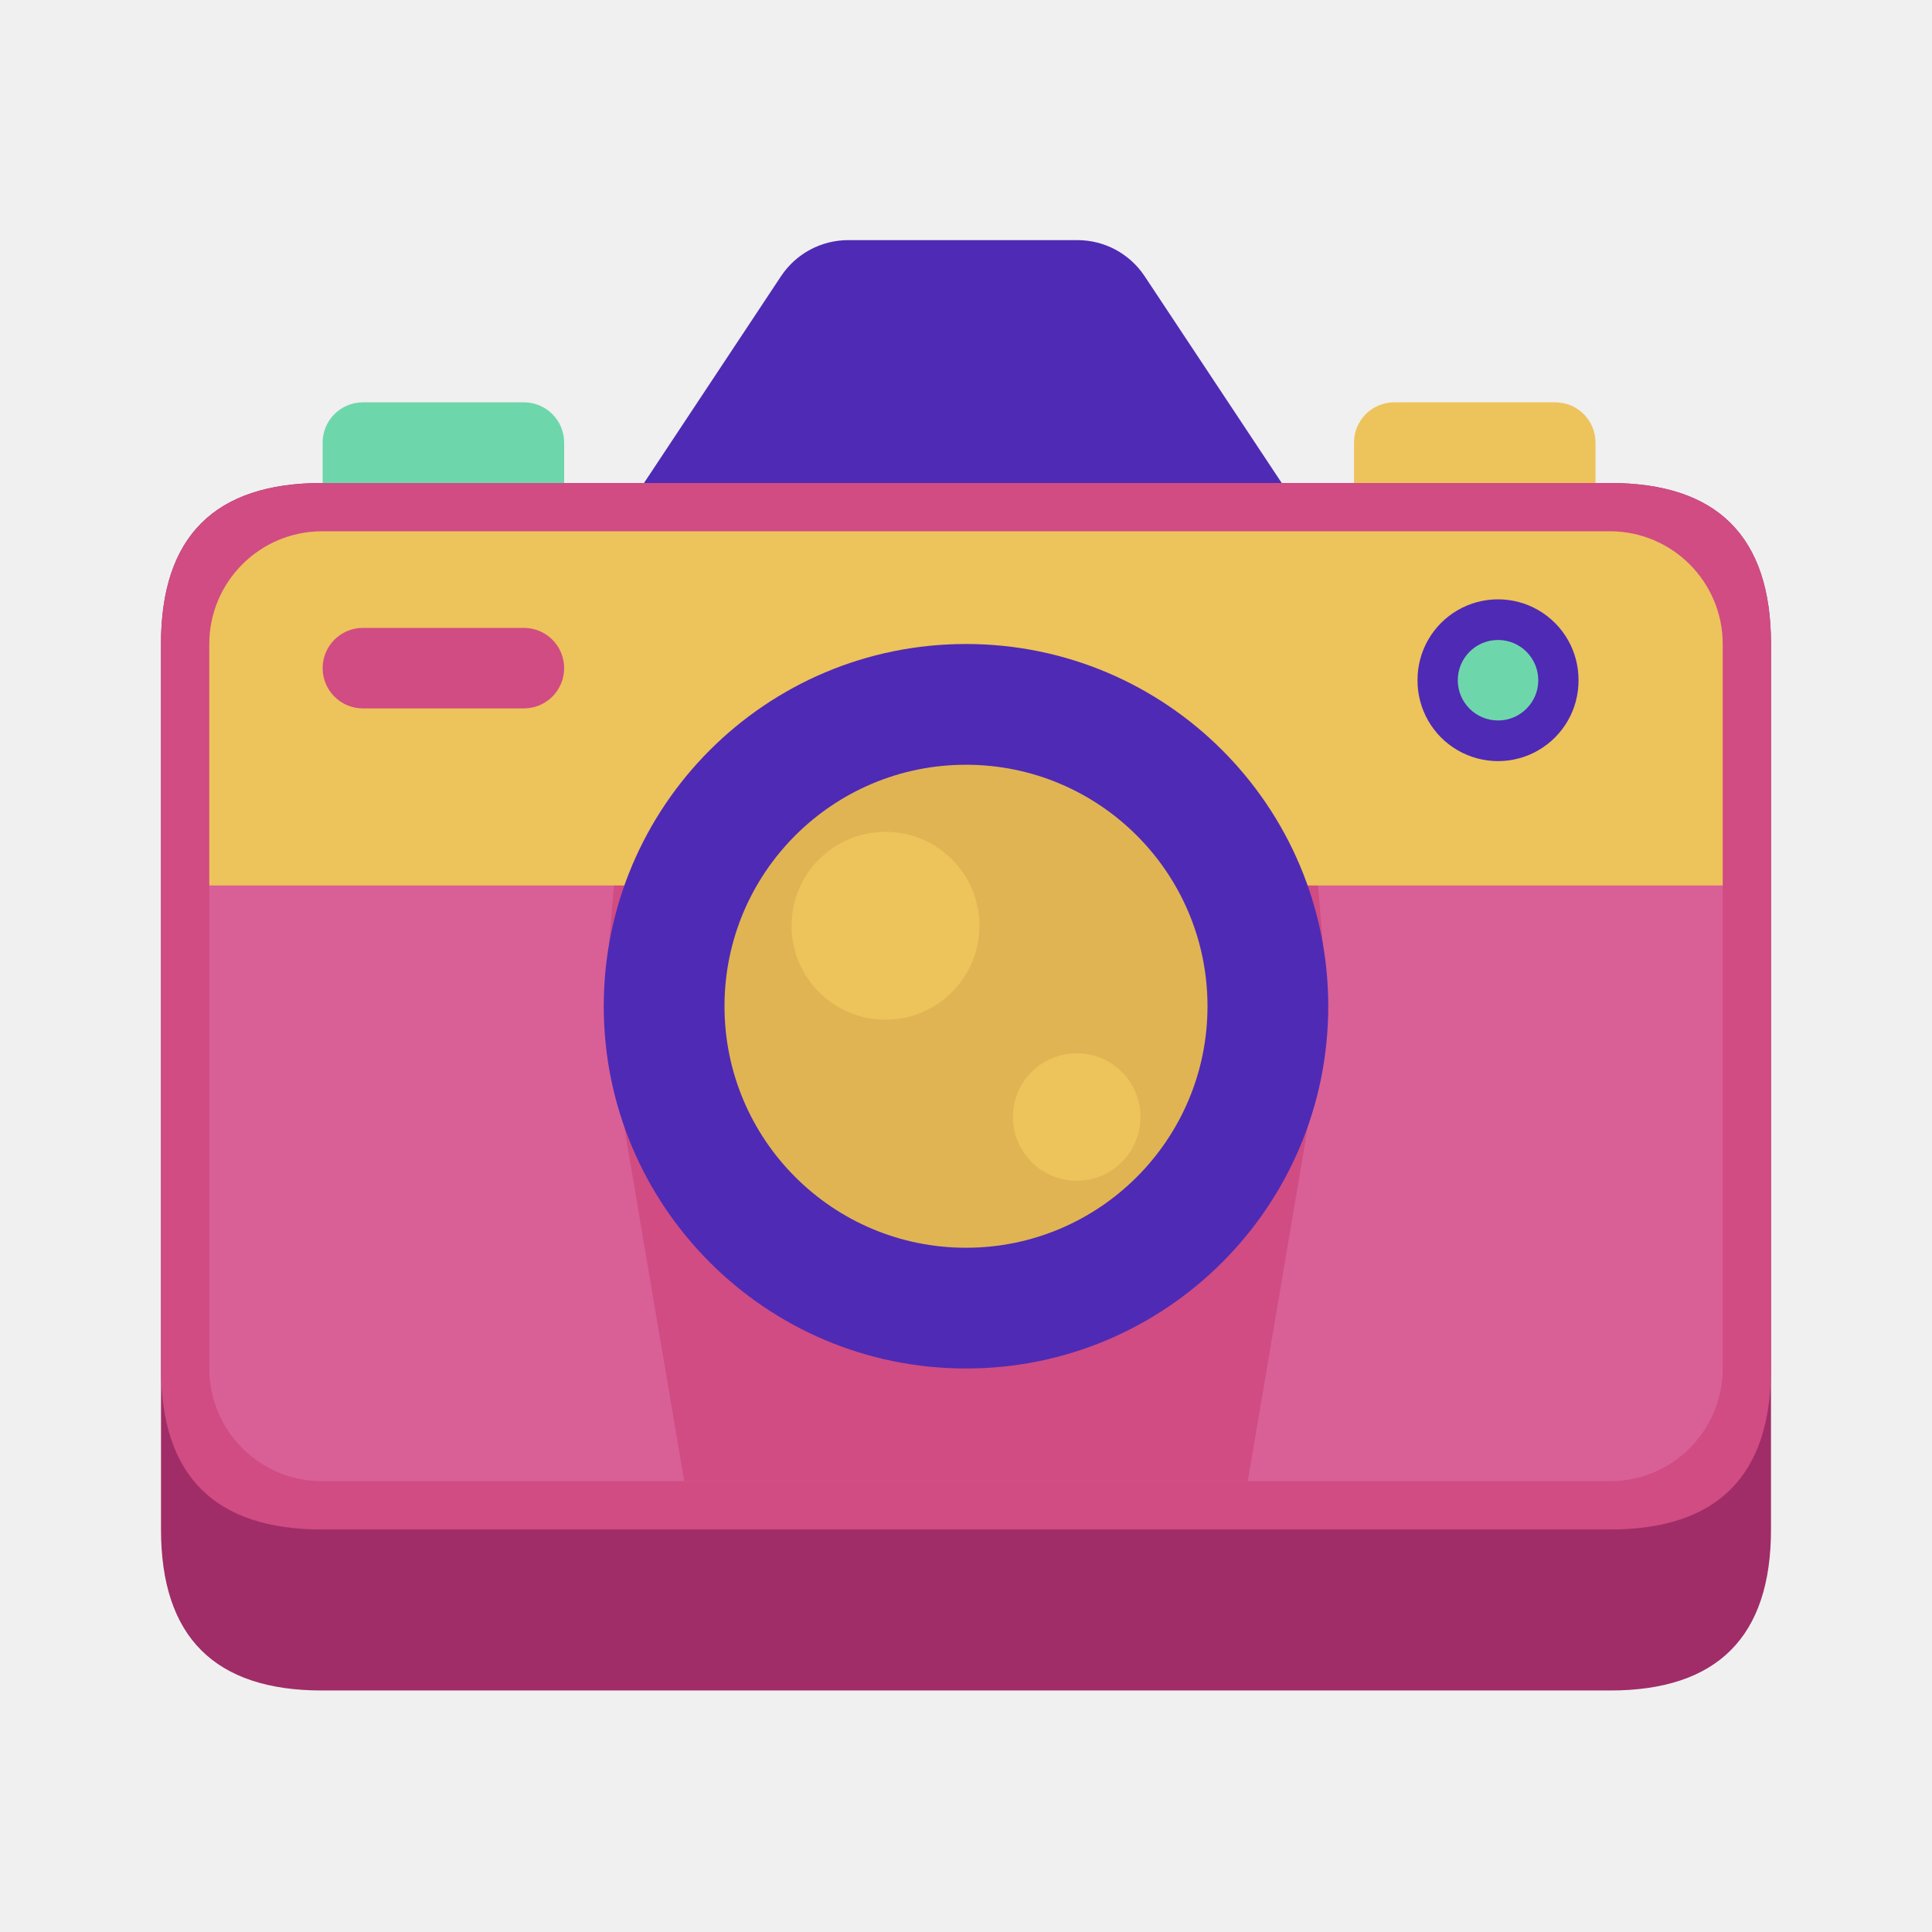
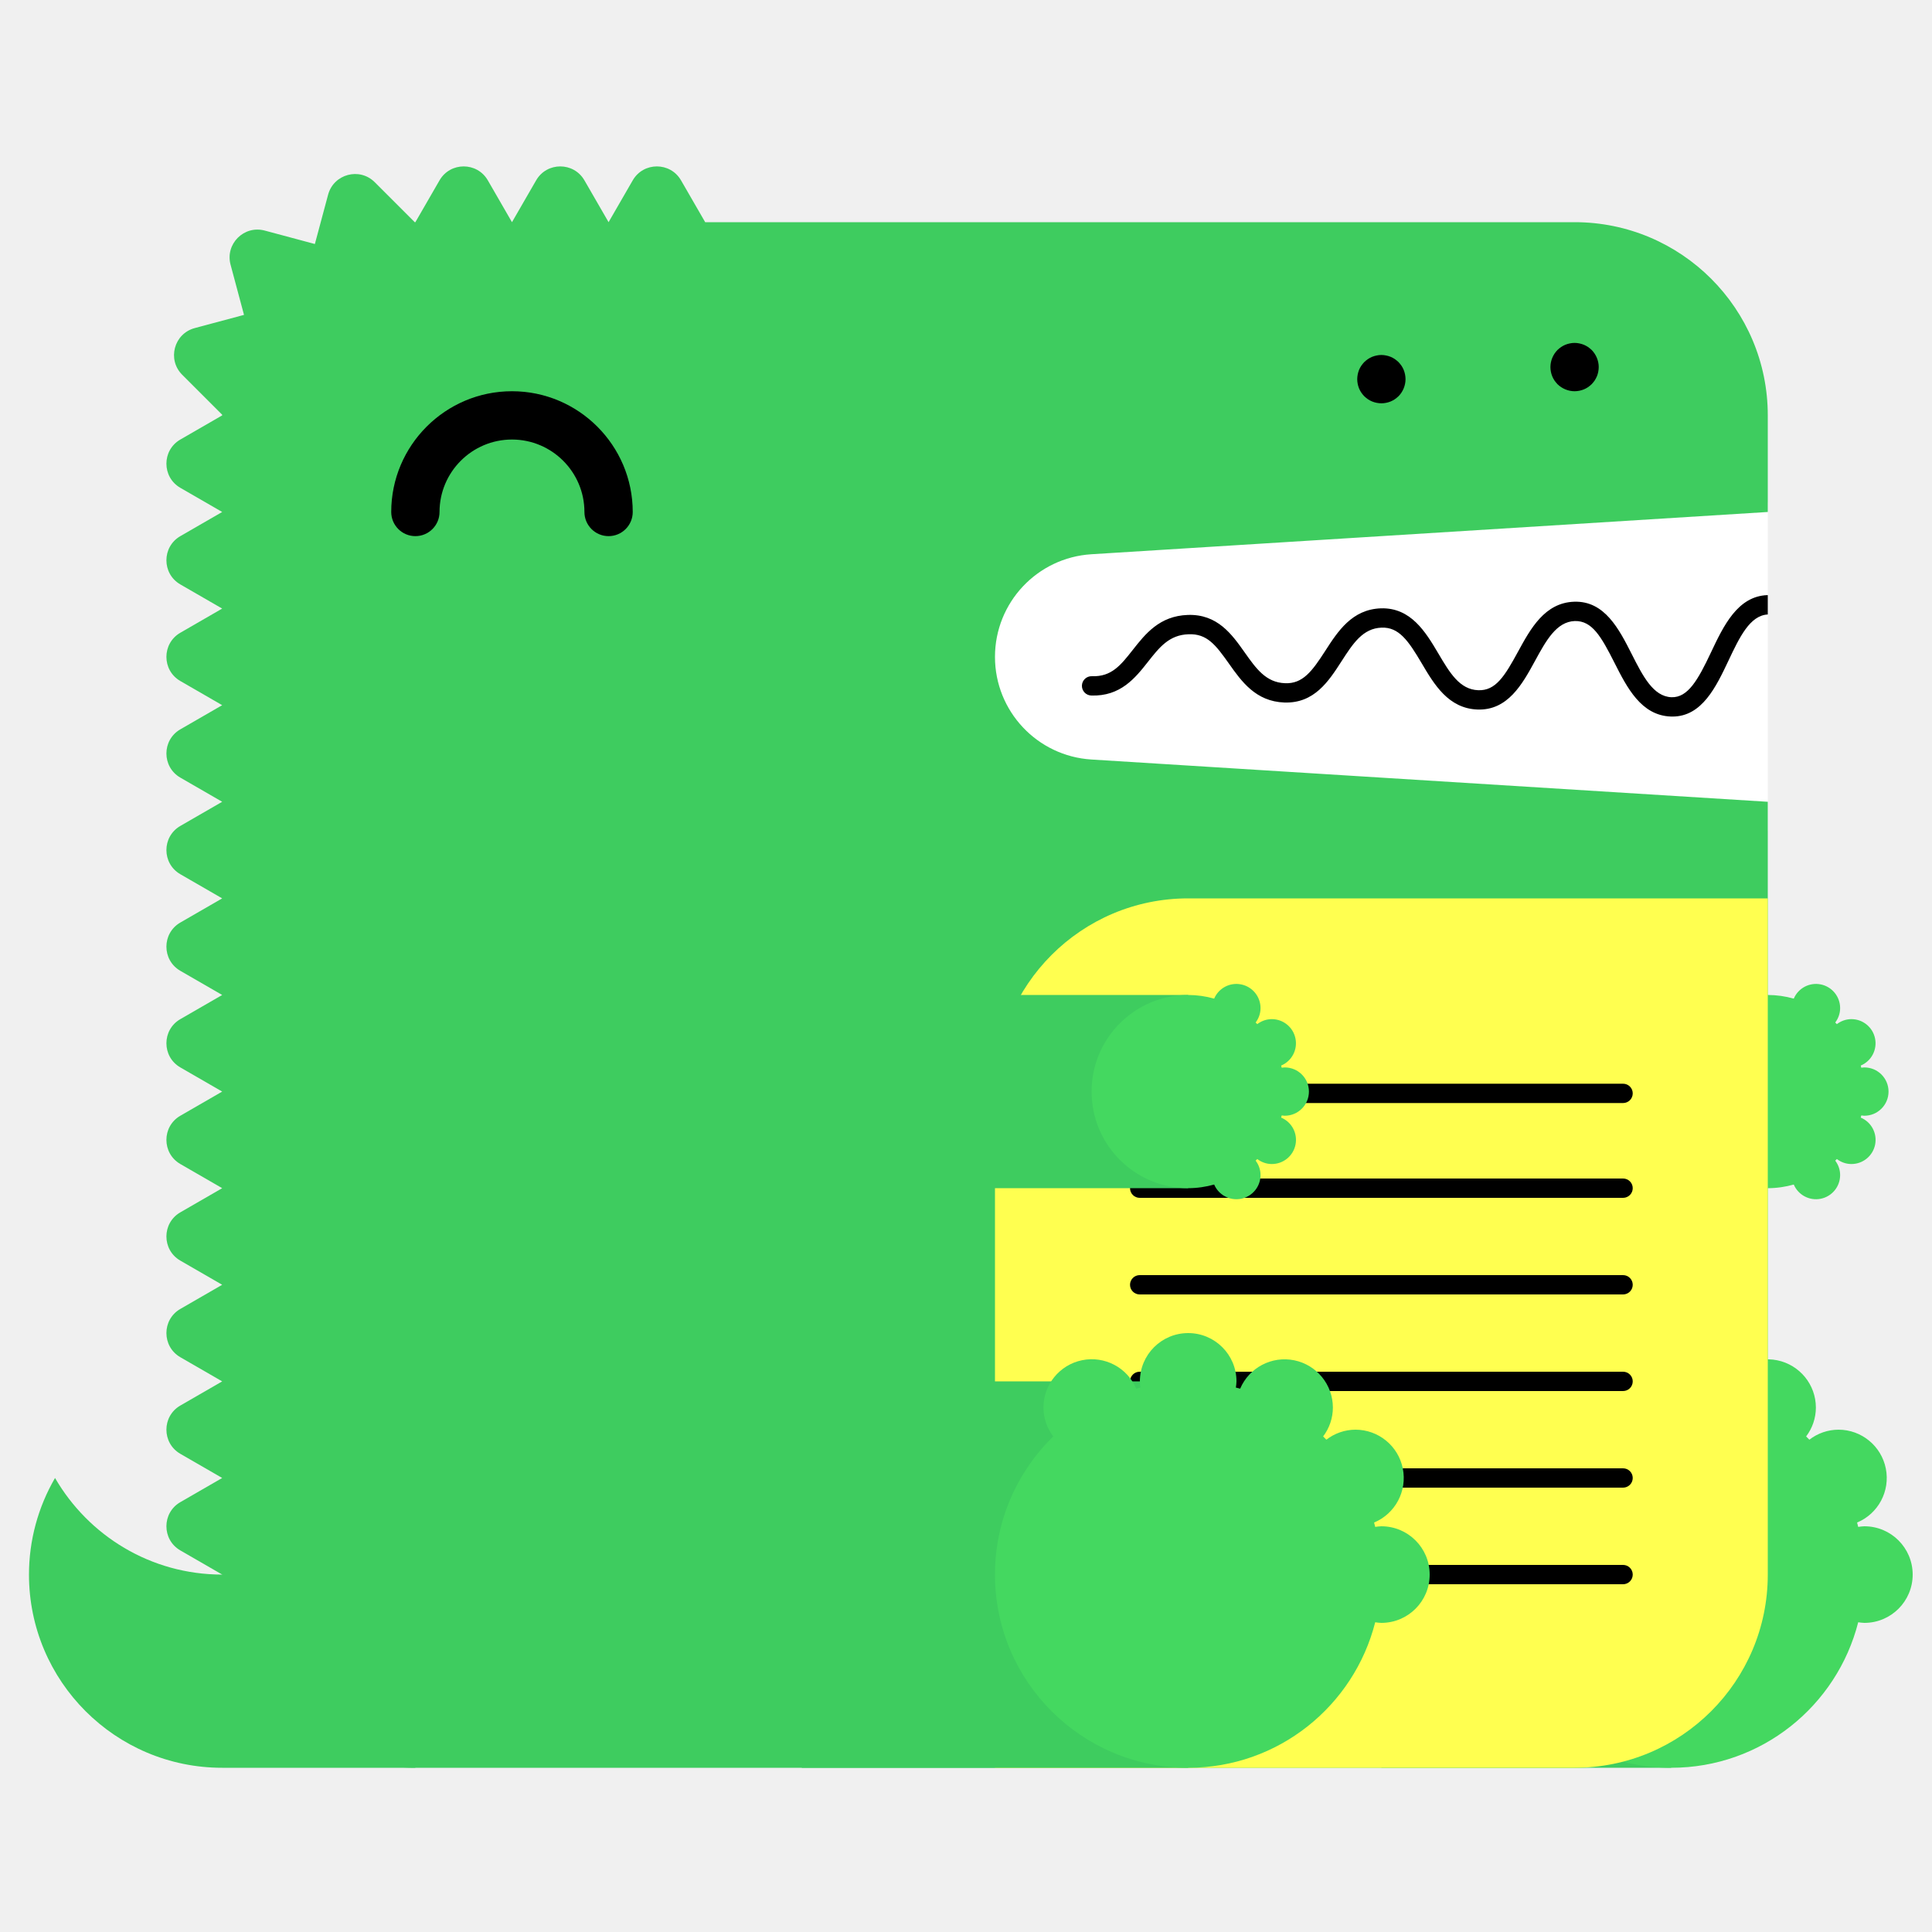
- <svg xmlns="http://www.w3.org/2000/svg" t="1679759367234" class="icon" viewBox="0 0 1024 1024" version="1.1" p-id="1422" width="200" height="200">
-   <path d="M449.536 127.275h121.6a42.667 42.667 0 0 1 35.541 19.115L679.339 256H341.333l72.661-109.653a42.709 42.709 0 0 1 35.541-19.072z" fill="#4F2AB5" p-id="1423" />
-   <path d="M85.333 256m85.333 0l682.667 0q85.333 0 85.333 85.333l0 469.333q0 85.333-85.333 85.333l-682.667 0q-85.333 0-85.333-85.333l0-469.333q0-85.333 85.333-85.333Z" fill="#A02D67" p-id="1424" />
-   <path d="M85.333 256m85.333 0l682.667 0q85.333 0 85.333 85.333l0 384q0 85.333-85.333 85.333l-682.667 0q-85.333 0-85.333-85.333l0-384q0-85.333 85.333-85.333Z" fill="#D04C83" p-id="1425" />
-   <path d="M299.008 256v-21.419a21.333 21.333 0 0 0-21.333-21.333h-85.333a21.333 21.333 0 0 0-21.333 21.333V256z" fill="#6ED6AB" p-id="1426" />
-   <path d="M845.653 256v-21.419a21.333 21.333 0 0 0-21.333-21.333h-85.333a21.333 21.333 0 0 0-21.333 21.333V256z" fill="#EDC35B" p-id="1427" />
-   <path d="M170.667 281.6h682.667A59.733 59.733 0 0 1 913.067 341.333v384a59.733 59.733 0 0 1-59.733 59.733H170.667A59.733 59.733 0 0 1 110.933 725.333V341.333A59.733 59.733 0 0 1 170.667 281.6z" fill="#D86097" p-id="1428" />
-   <path d="M362.667 785.067l-42.667-251.733 21.333-251.733h341.333l21.333 251.733-42.667 251.733h-298.667z" fill="#D04C83" p-id="1429" />
-   <path d="M853.333 281.6H170.667A59.819 59.819 0 0 0 110.933 341.333v128h802.133V341.333A59.819 59.819 0 0 0 853.333 281.6z" fill="#EDC35B" p-id="1430" />
-   <path d="M512 533.333m-192 0a192 192 0 1 0 384 0 192 192 0 1 0-384 0Z" fill="#4F2AB5" p-id="1431" />
-   <path d="M512 533.333m-128 0a128 128 0 1 0 256 0 128 128 0 1 0-256 0Z" fill="#E0B453" p-id="1432" />
-   <path d="M469.333 490.667m-49.792 0a49.792 49.792 0 1 0 99.584 0 49.792 49.792 0 1 0-99.584 0Z" fill="#EDC35B" p-id="1433" />
-   <path d="M604.459 592.043a33.792 33.792 0 1 1-33.749-33.792 33.707 33.707 0 0 1 33.749 33.792z" fill="#EDC35B" p-id="1434" />
-   <path d="M192.341 332.8h85.333a21.333 21.333 0 0 1 0 42.667h-85.333a21.333 21.333 0 0 1 0-42.667z" fill="#D04C83" p-id="1435" />
-   <path d="M793.984 360.533m-42.667 0a42.667 42.667 0 1 0 85.333 0 42.667 42.667 0 1 0-85.333 0Z" fill="#4F2AB5" p-id="1436" />
-   <path d="M793.984 360.533m-21.333 0a21.333 21.333 0 1 0 42.667 0 21.333 21.333 0 1 0-42.667 0Z" fill="#6ED6AB" p-id="1437" />
+ <svg xmlns="http://www.w3.org/2000/svg" width="200" height="200" viewBox="0 0 200 200">
+   <g fill="none" fill-rule="evenodd">
+     <path fill="#FFF" d="M99 52h84v34H99z" />
+     <path d="M23 163c-7.398 0-13.843-4.027-17.303-10A19.886 19.886 0 0 0 3 163c0 11.046 8.954 20 20 20h20v-20H23z" fill="#3ECC5F" />
+     <path d="M112.98 57.376L183 53V43c0-11.046-8.954-20-20-20H73l-2.5-4.33c-1.112-1.925-3.889-1.925-5 0L63 23l-2.5-4.33c-1.111-1.925-3.889-1.925-5 0L53 23l-2.5-4.33c-1.111-1.925-3.889-1.925-5 0L43 23c-.022 0-.042.003-.065.003l-4.142-4.141c-1.57-1.571-4.252-.853-4.828 1.294l-1.369 5.104-5.192-1.392c-2.148-.575-4.111 1.389-3.535 3.536l1.39 5.193-5.102 1.367c-2.148.576-2.867 3.259-1.296 4.83l4.142 4.142c0 .021-.003.042-.003.064l-4.33 2.5c-1.925 1.111-1.925 3.889 0 5L23 53l-4.33 2.5c-1.925 1.111-1.925 3.889 0 5L23 63l-4.33 2.5c-1.925 1.111-1.925 3.889 0 5L23 73l-4.33 2.5c-1.925 1.111-1.925 3.889 0 5L23 83l-4.33 2.5c-1.925 1.111-1.925 3.889 0 5L23 93l-4.33 2.5c-1.925 1.111-1.925 3.889 0 5L23 103l-4.33 2.5c-1.925 1.111-1.925 3.889 0 5L23 113l-4.33 2.5c-1.925 1.111-1.925 3.889 0 5L23 123l-4.33 2.5c-1.925 1.111-1.925 3.889 0 5L23 133l-4.33 2.5c-1.925 1.111-1.925 3.889 0 5L23 143l-4.33 2.5c-1.925 1.111-1.925 3.889 0 5L23 153l-4.33 2.5c-1.925 1.111-1.925 3.889 0 5L23 163c0 11.046 8.954 20 20 20h120c11.046 0 20-8.954 20-20V83l-70.02-4.376A10.645 10.645 0 0 1 103 68c0-5.621 4.37-10.273 9.98-10.624" fill="#3ECC5F" />
+     <path fill="#3ECC5F" d="M143 183h30v-40h-30z" />
+     <path d="M193 158c-.219 0-.428.037-.639.064-.038-.15-.074-.301-.116-.451A5 5 0 0 0 190.32 148a4.96 4.96 0 0 0-3.016 1.036 26.531 26.531 0 0 0-.335-.336 4.955 4.955 0 0 0 1.011-2.987 5 5 0 0 0-9.599-1.959c-.148-.042-.297-.077-.445-.115.027-.211.064-.42.064-.639a5 5 0 0 0-5-5 5 5 0 0 0-5 5c0 .219.037.428.064.639-.148.038-.297.073-.445.115a4.998 4.998 0 0 0-9.599 1.959c0 1.125.384 2.151 1.011 2.987-3.717 3.632-6.031 8.693-6.031 14.3 0 11.046 8.954 20 20 20 9.339 0 17.16-6.41 19.361-15.064.211.027.42.064.639.064a5 5 0 0 0 5-5 5 5 0 0 0-5-5" fill="#44D860" />
+     <path fill="#3ECC5F" d="M153 123h30v-20h-30z" />
+     <path d="M193 115.5a2.5 2.5 0 1 0 0-5c-.109 0-.214.019-.319.032-.02-.075-.037-.15-.058-.225a2.501 2.501 0 0 0-.963-4.807c-.569 0-1.088.197-1.508.518a6.653 6.653 0 0 0-.168-.168c.314-.417.506-.931.506-1.494a2.5 2.5 0 0 0-4.8-.979A9.987 9.987 0 0 0 183 103c-5.522 0-10 4.478-10 10s4.478 10 10 10c.934 0 1.833-.138 2.69-.377a2.5 2.5 0 0 0 4.8-.979c0-.563-.192-1.077-.506-1.494.057-.055.113-.111.168-.168.42.321.939.518 1.508.518a2.5 2.5 0 0 0 .963-4.807c.021-.074.038-.15.058-.225.105.013.21.032.319.032" fill="#44D860" />
+     <path d="M63 55.5a2.5 2.5 0 0 1-2.5-2.5c0-4.136-3.364-7.5-7.5-7.5s-7.5 3.364-7.5 7.5a2.5 2.5 0 1 1-5 0c0-6.893 5.607-12.5 12.5-12.5S65.5 46.107 65.5 53a2.5 2.5 0 0 1-2.5 2.5" fill="#000" />
+     <path d="M103 183h60c11.046 0 20-8.954 20-20V93h-60c-11.046 0-20 8.954-20 20v70z" fill="#FFFF50" />
+     <path d="M168.02 124h-50.04a1 1 0 1 1 0-2h50.04a1 1 0 1 1 0 2m0 20h-50.04a1 1 0 1 1 0-2h50.04a1 1 0 1 1 0 2m0 20h-50.04a1 1 0 1 1 0-2h50.04a1 1 0 1 1 0 2m0-49.814h-50.04a1 1 0 1 1 0-2h50.04a1 1 0 1 1 0 2m0 19.814h-50.04a1 1 0 1 1 0-2h50.04a1 1 0 1 1 0 2m0 20h-50.04a1 1 0 1 1 0-2h50.04a1 1 0 1 1 0 2M183 61.611c-.012 0-.022-.006-.034-.005-3.09.105-4.552 3.196-5.842 5.923-1.346 2.85-2.387 4.703-4.093 4.647-1.889-.068-2.969-2.202-4.113-4.46-1.314-2.594-2.814-5.536-5.963-5.426-3.046.104-4.513 2.794-5.807 5.167-1.377 2.528-2.314 4.065-4.121 3.994-1.927-.07-2.951-1.805-4.136-3.813-1.321-2.236-2.848-4.75-5.936-4.664-2.994.103-4.465 2.385-5.763 4.4-1.373 2.13-2.335 3.428-4.165 3.351-1.973-.07-2.992-1.51-4.171-3.177-1.324-1.873-2.816-3.993-5.895-3.89-2.928.1-4.399 1.97-5.696 3.618-1.232 1.564-2.194 2.802-4.229 2.724a1 1 0 0 0-.072 2c3.017.101 4.545-1.8 5.872-3.487 1.177-1.496 2.193-2.787 4.193-2.855 1.926-.082 2.829 1.115 4.195 3.045 1.297 1.834 2.769 3.914 5.731 4.021 3.103.104 4.596-2.215 5.918-4.267 1.182-1.834 2.202-3.417 4.15-3.484 1.793-.067 2.769 1.35 4.145 3.681 1.297 2.197 2.766 4.686 5.787 4.796 3.125.108 4.634-2.62 5.949-5.035 1.139-2.088 2.214-4.06 4.119-4.126 1.793-.042 2.728 1.595 4.111 4.33 1.292 2.553 2.757 5.445 5.825 5.556l.169.003c3.064 0 4.518-3.075 5.805-5.794 1.139-2.41 2.217-4.68 4.067-4.773v-2z" fill="#000" />
+     <path fill="#3ECC5F" d="M83 183h40v-40H83z" />
+     <path d="M143 158c-.219 0-.428.037-.639.064-.038-.15-.074-.301-.116-.451A5 5 0 0 0 140.32 148a4.96 4.96 0 0 0-3.016 1.036 26.531 26.531 0 0 0-.335-.336 4.955 4.955 0 0 0 1.011-2.987 5 5 0 0 0-9.599-1.959c-.148-.042-.297-.077-.445-.115.027-.211.064-.42.064-.639a5 5 0 0 0-5-5 5 5 0 0 0-5 5c0 .219.037.428.064.639-.148.038-.297.073-.445.115a4.998 4.998 0 0 0-9.599 1.959c0 1.125.384 2.151 1.011 2.987-3.717 3.632-6.031 8.693-6.031 14.3 0 11.046 8.954 20 20 20 9.339 0 17.16-6.41 19.361-15.064.211.027.42.064.639.064a5 5 0 0 0 5-5 5 5 0 0 0-5-5" fill="#44D860" />
+     <path fill="#3ECC5F" d="M83 123h40v-20H83z" />
+     <path d="M133 115.5a2.5 2.5 0 1 0 0-5c-.109 0-.214.019-.319.032-.02-.075-.037-.15-.058-.225a2.501 2.501 0 0 0-.963-4.807c-.569 0-1.088.197-1.508.518a6.653 6.653 0 0 0-.168-.168c.314-.417.506-.931.506-1.494a2.5 2.5 0 0 0-4.8-.979A9.987 9.987 0 0 0 123 103c-5.522 0-10 4.478-10 10s4.478 10 10 10c.934 0 1.833-.138 2.69-.377a2.5 2.5 0 0 0 4.8-.979c0-.563-.192-1.077-.506-1.494.057-.055.113-.111.168-.168.42.321.939.518 1.508.518a2.5 2.5 0 0 0 .963-4.807c.021-.074.038-.15.058-.225.105.013.21.032.319.032" fill="#44D860" />
+     <path d="M143 41.75c-.16 0-.33-.02-.49-.05a2.52 2.52 0 0 1-.47-.14c-.15-.06-.29-.14-.431-.23-.13-.09-.259-.2-.38-.31-.109-.12-.219-.24-.309-.38s-.17-.28-.231-.43a2.619 2.619 0 0 1-.189-.96c0-.16.02-.33.05-.49.03-.16.08-.31.139-.47.061-.15.141-.29.231-.43.09-.13.2-.26.309-.38.121-.11.25-.22.38-.31.141-.09.281-.17.431-.23.149-.06.31-.11.47-.14.32-.07.65-.07.98 0 .159.03.32.08.47.14.149.06.29.14.43.23.13.09.259.2.38.31.11.12.22.25.31.38.09.14.17.28.23.43.06.16.11.31.14.47.029.16.05.33.05.49 0 .66-.271 1.31-.73 1.77-.121.11-.25.22-.38.31-.14.09-.281.17-.43.23a2.565 2.565 0 0 1-.96.19m20-1.25c-.66 0-1.3-.27-1.771-.73a3.802 3.802 0 0 1-.309-.38c-.09-.14-.17-.28-.231-.43a2.619 2.619 0 0 1-.189-.96c0-.66.27-1.3.729-1.77.121-.11.25-.22.38-.31.141-.09.281-.17.431-.23.149-.06.31-.11.47-.14.32-.07.66-.07.98 0 .159.03.32.08.47.14.149.06.29.14.43.23.13.09.259.2.38.31.459.47.73 1.11.73 1.77 0 .16-.021.33-.05.49-.03.16-.08.32-.14.47-.07.15-.14.29-.23.43-.09.13-.2.26-.31.38-.121.11-.25.22-.38.31-.14.09-.281.17-.43.23a2.565 2.565 0 0 1-.96.19" fill="#000" />
+   </g>
</svg>
